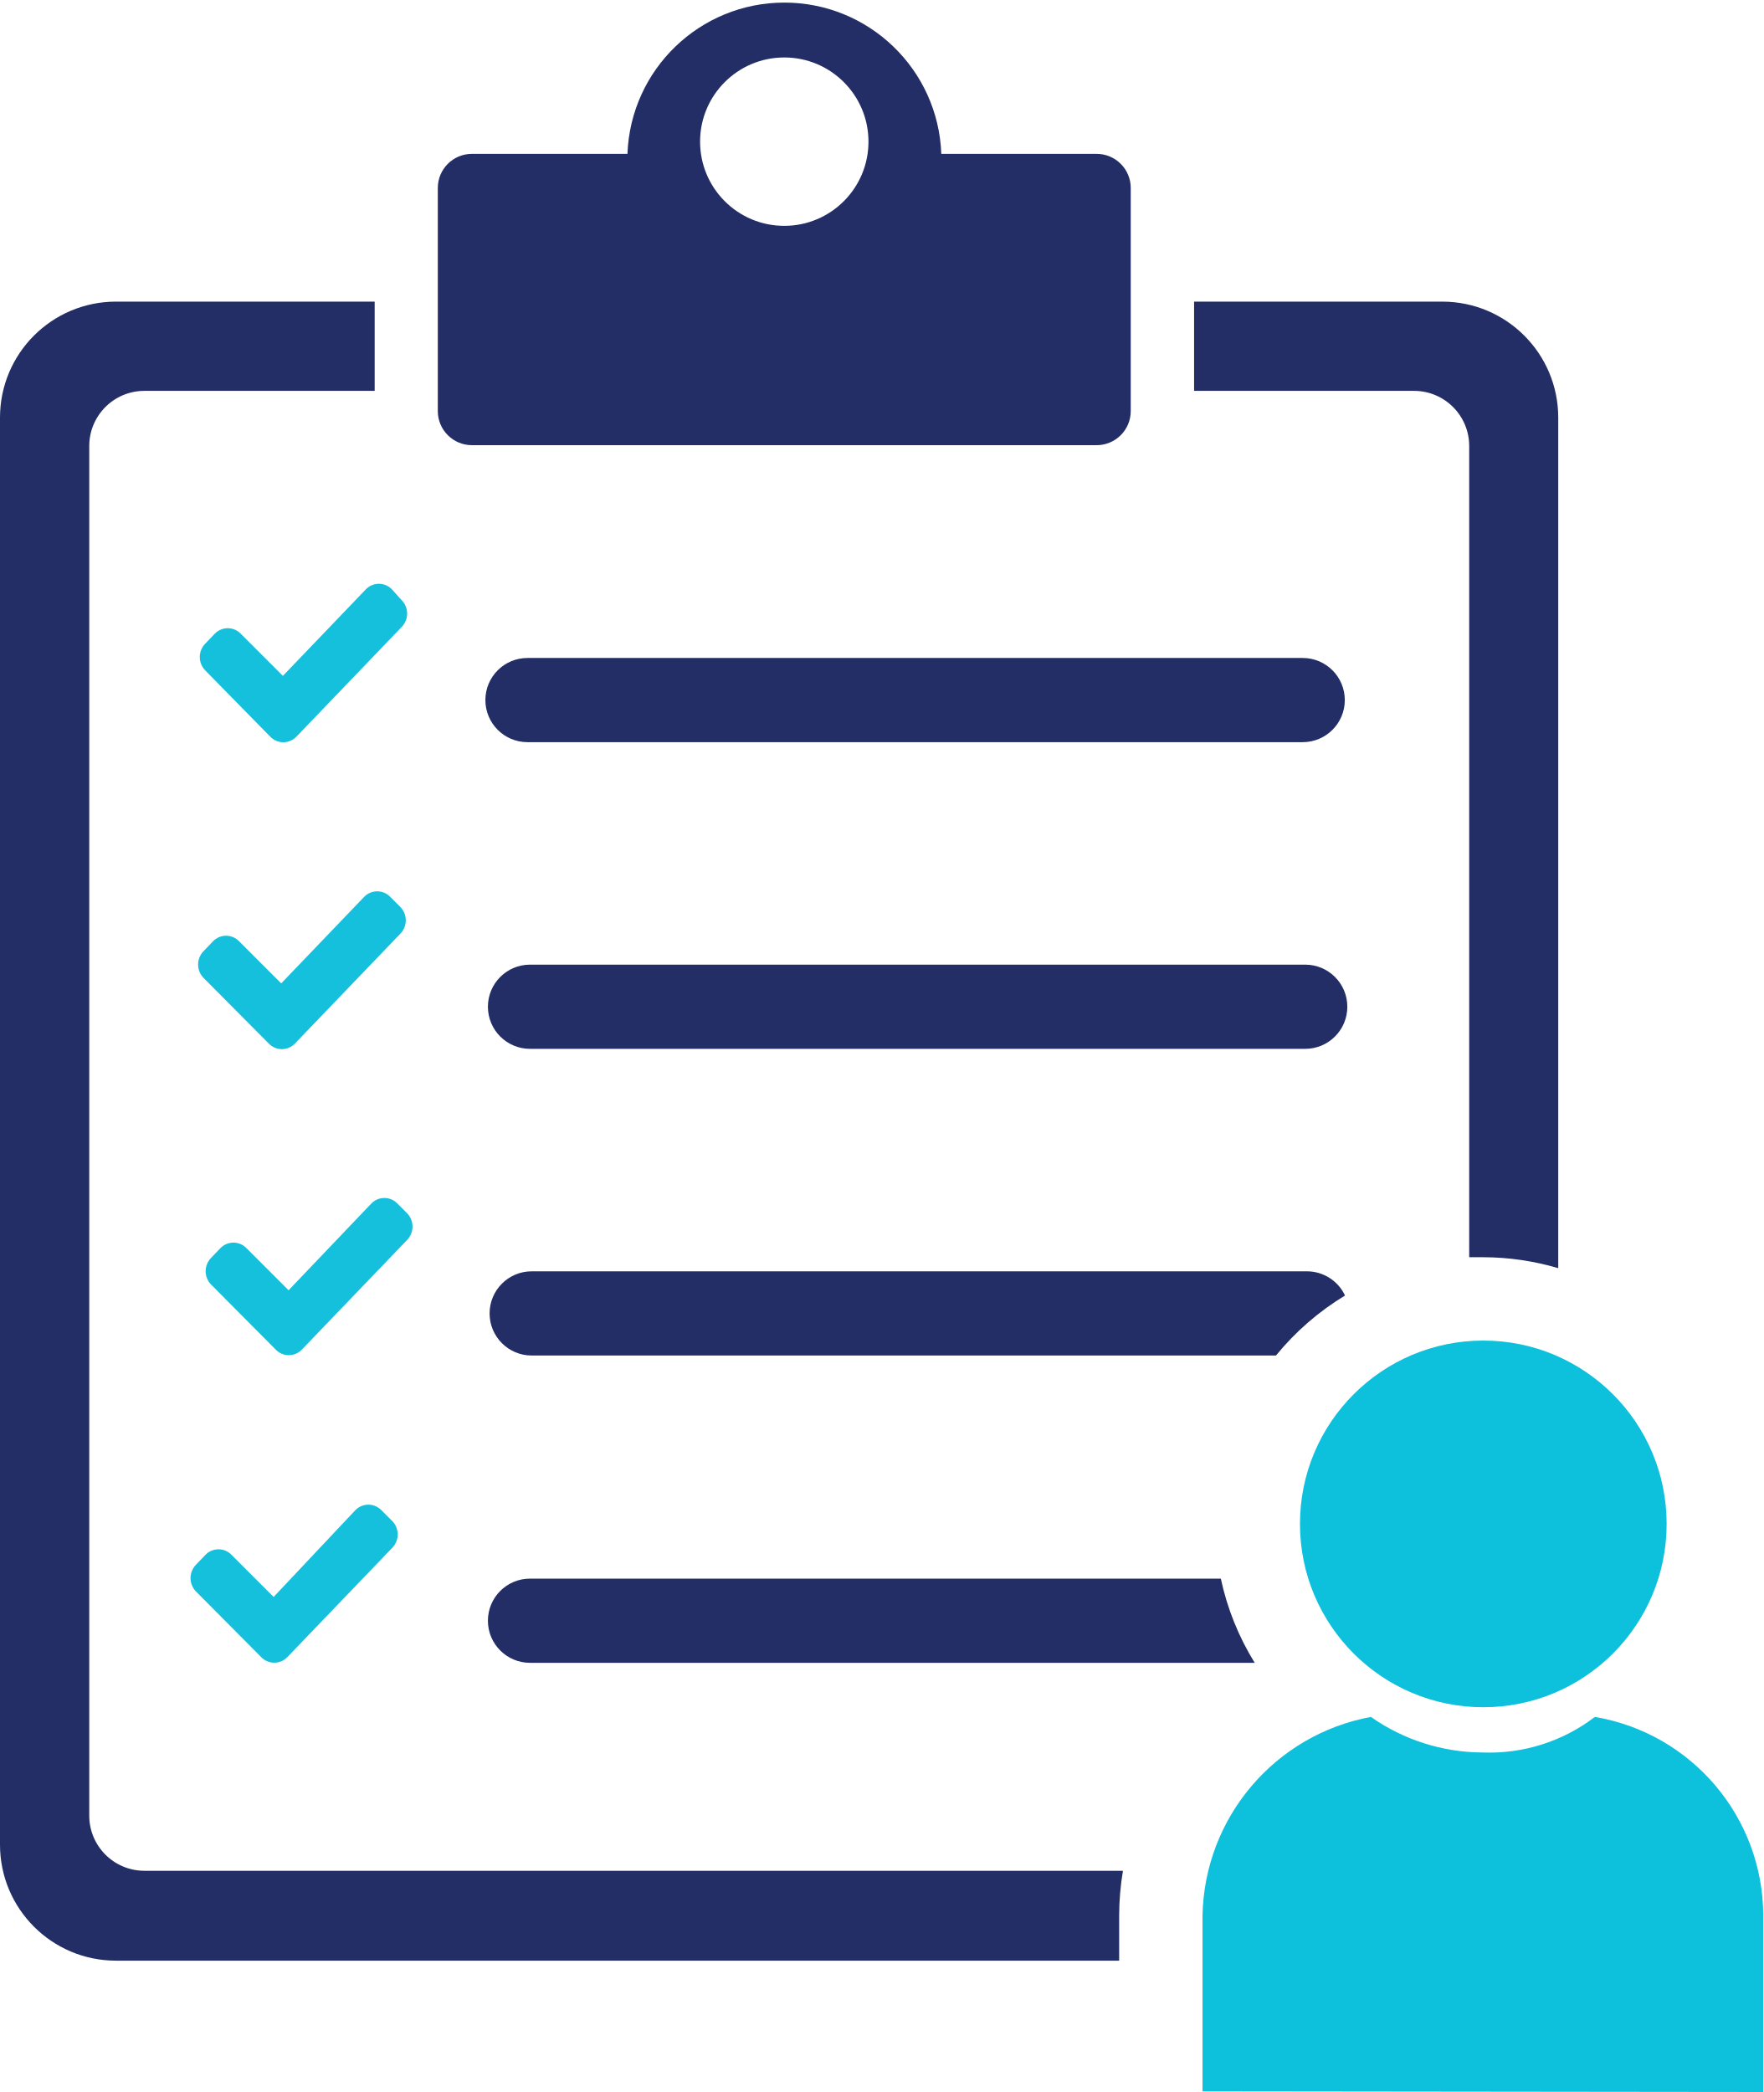
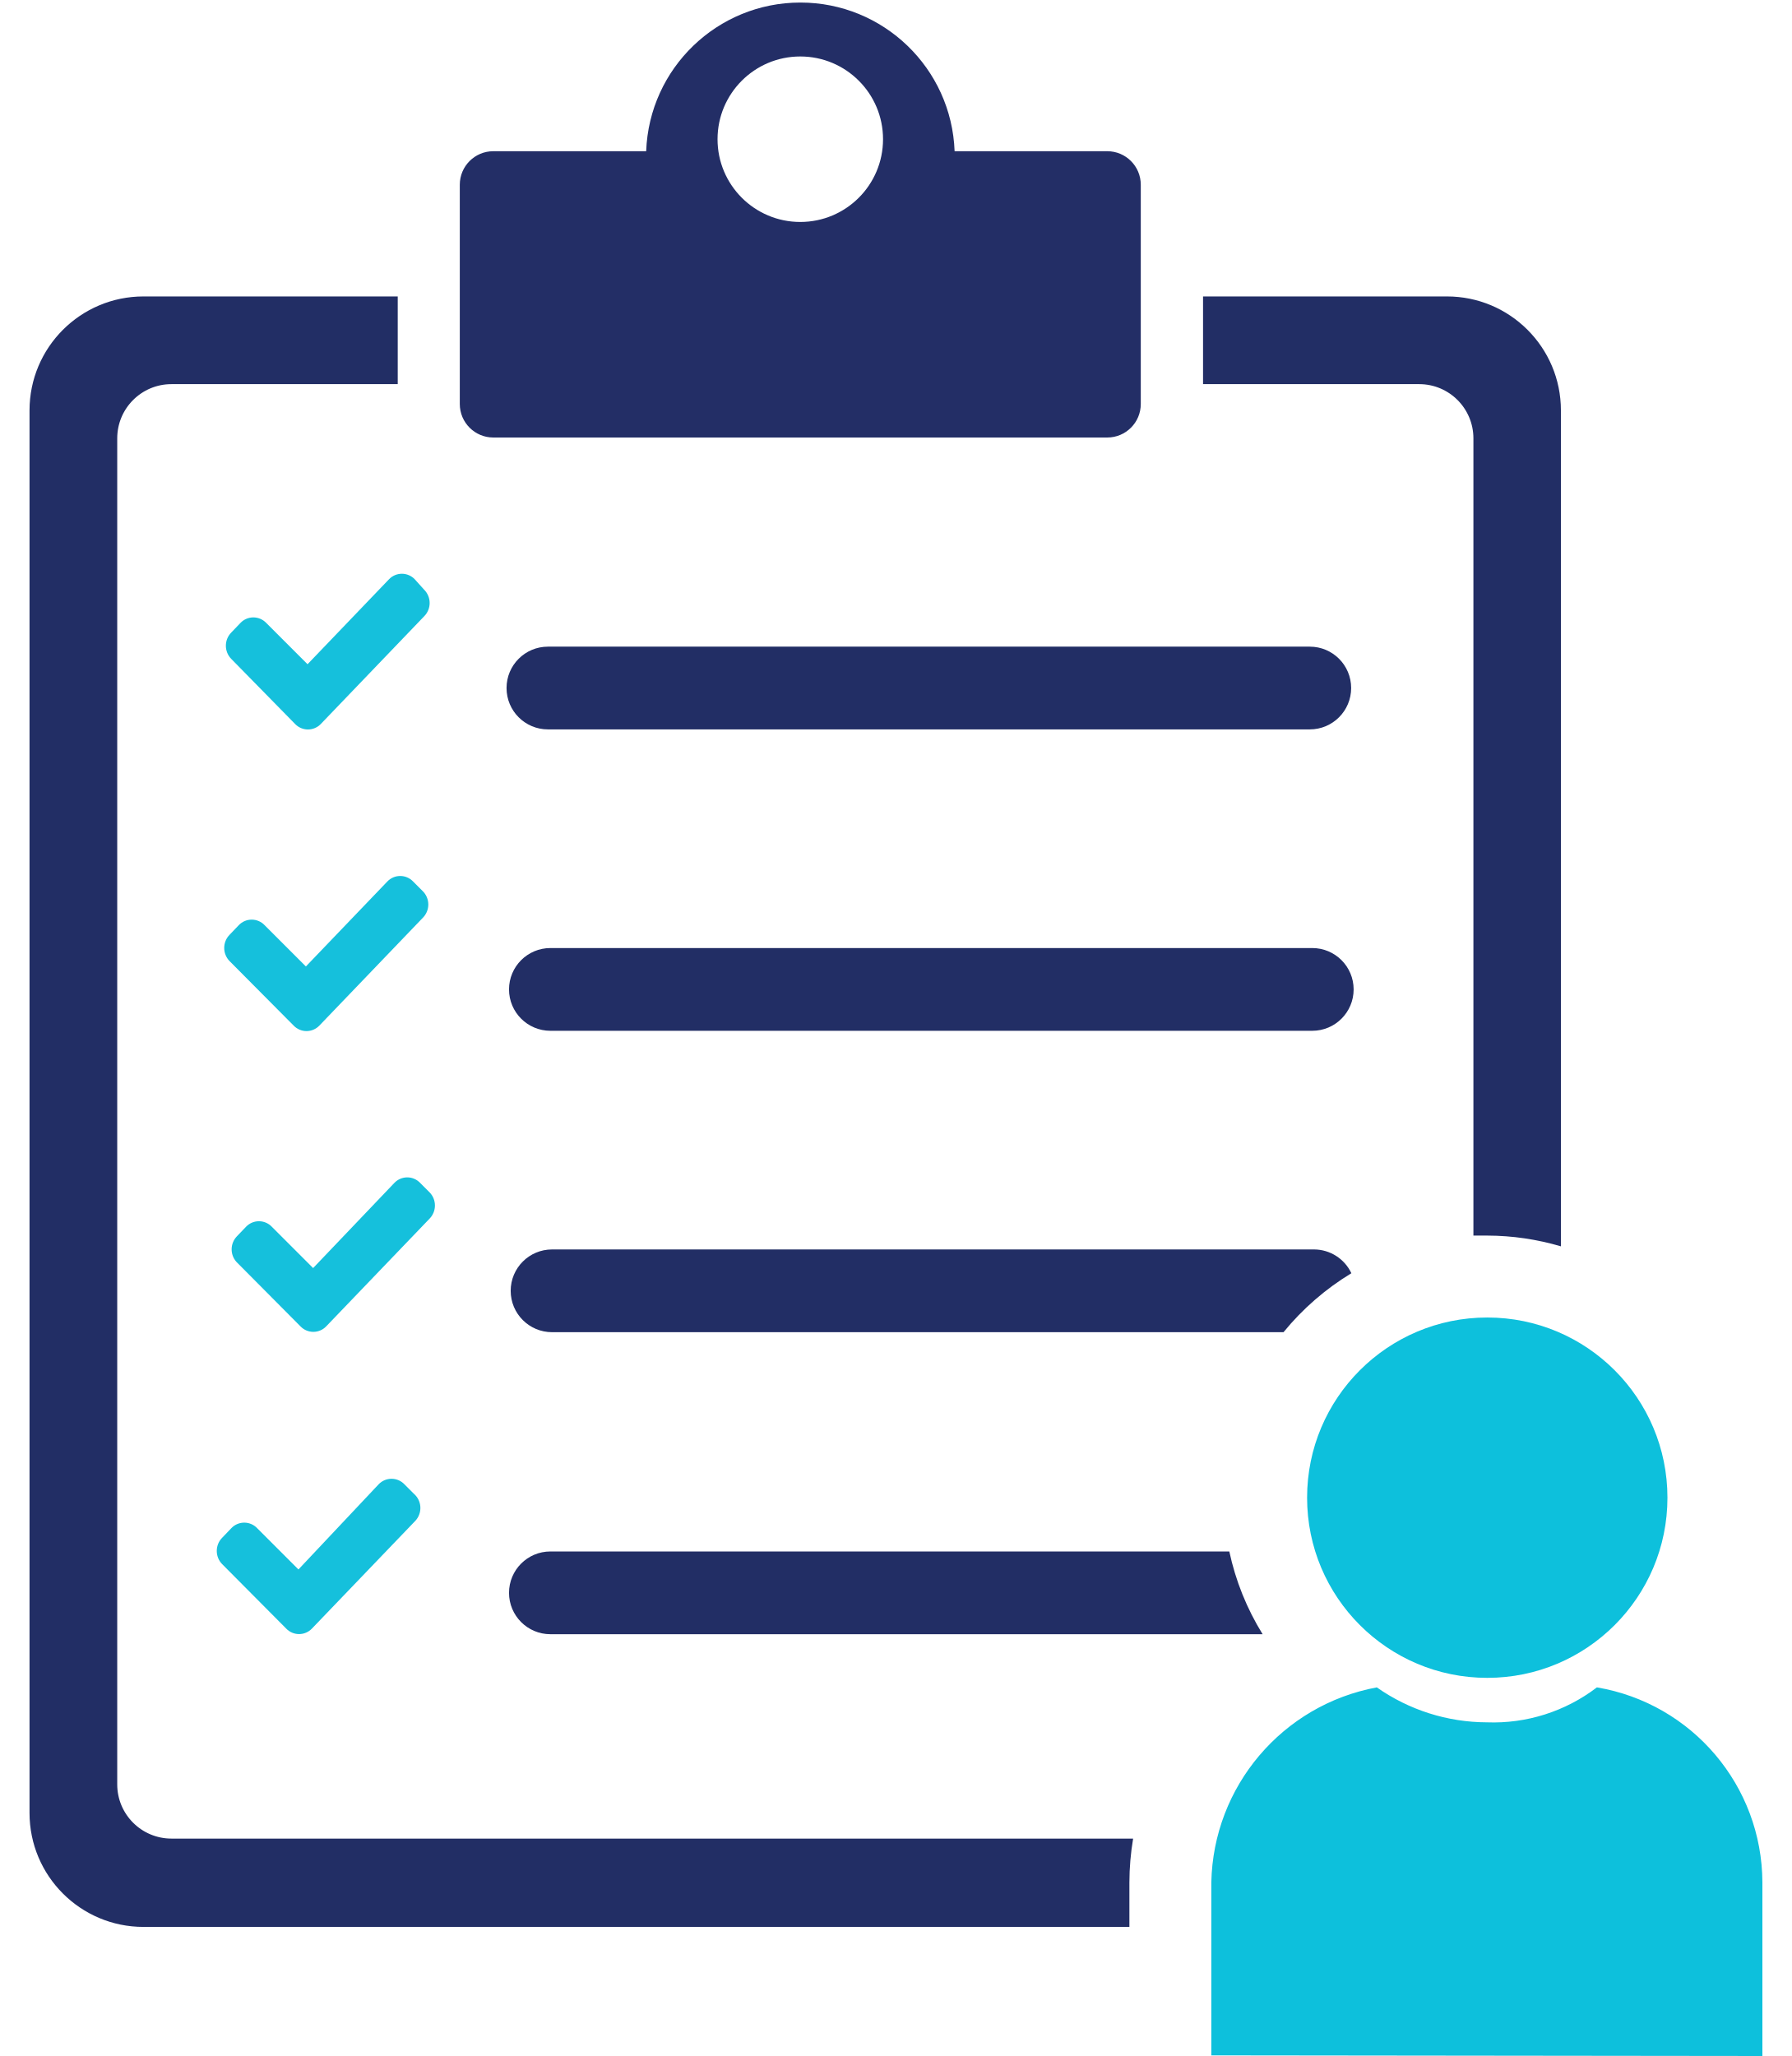
- <svg xmlns="http://www.w3.org/2000/svg" height="100px" viewBox="0 0 83.77 99.39">
+ <svg xmlns="http://www.w3.org/2000/svg" height="109" width="95" viewBox="0 0 83.77 99.39">
  <defs>
    <style>.cls-1{fill:#232e66;}.cls-2{fill:#222e65;}.cls-3{fill:#15c0dc;}.cls-4{fill:#0dc0dc;}</style>
  </defs>
  <g id="Layer_2" data-name="Layer 2">
    <g id="Layer_1-2" data-name="Layer 1">
      <path class="cls-1" d="M52.1,7.31H44.72a7.46,7.46,0,0,0-14.91,0H22.42A1.62,1.62,0,0,0,20.8,8.93v10.6a1.62,1.62,0,0,0,1.62,1.62H52.1a1.62,1.62,0,0,0,1.62-1.62V8.93A1.62,1.62,0,0,0,52.1,7.31ZM37.26,10.73a4,4,0,1,1,4-4A4,4,0,0,1,37.26,10.73Z" />
      <rect class="cls-2" x="23.06" y="31.26" width="40.83" height="4" rx="2" ry="2" />
      <rect class="cls-2" x="23.18" y="45.83" width="40.83" height="4" rx="2" ry="2" />
      <path class="cls-3" d="M19,43.07l-.46-.46a.86.86,0,0,0-1.24,0l-3.94,4.11-2-2a.86.86,0,0,0-1.24,0l-.45.47a.91.91,0,0,0,0,1.27l3.1,3.12a.86.86,0,0,0,1.24,0l5-5.21A.91.91,0,0,0,19,43.07Z" />
      <path class="cls-3" d="M19.34,57.64l-.46-.46a.86.86,0,0,0-1.24,0L13.71,61.3l-2-2a.86.86,0,0,0-1.24,0l-.45.47A.91.91,0,0,0,10,61l3.1,3.12a.86.86,0,0,0,1.24,0l5-5.21A.91.91,0,0,0,19.34,57.64Z" />
      <path class="cls-3" d="M18.58,72.21l-.46-.46a.86.86,0,0,0-1.24,0L13,75.87l-2-2a.86.86,0,0,0-1.24,0l-.45.47a.91.91,0,0,0,0,1.27l3.1,3.12a.86.86,0,0,0,1.24,0l5-5.21A.91.91,0,0,0,18.58,72.21Z" />
      <path class="cls-3" d="M19.07,28.5,18.62,28a.86.86,0,0,0-1.24,0l-3.94,4.11-2-2a.86.86,0,0,0-1.24,0l-.45.47a.91.91,0,0,0,0,1.27L12.84,35a.86.86,0,0,0,1.24,0l5-5.21A.91.91,0,0,0,19.07,28.5Z" />
      <circle class="cls-4" cx="70.47" cy="72.4" r="8.71" />
      <path class="cls-4" d="M83.77,99.39V91a9.6,9.6,0,0,0-8-9.43h0a8.25,8.25,0,0,1-5.32,1.69,9.29,9.29,0,0,1-5.32-1.69h0a9.79,9.79,0,0,0-8,9.43v8.36Z" />
      <path class="cls-2" d="M58,75H25.18a2,2,0,1,0,0,4H59.61A12.61,12.61,0,0,1,58,75Z" />
      <path class="cls-2" d="M63.9,61.55a2,2,0,0,0-1.8-1.15H25.26a2,2,0,0,0,0,4H60.62A12.79,12.79,0,0,1,63.9,61.55Z" />
      <path class="cls-2" d="M69.8,21.19V59.73c.22,0,.45,0,.67,0a12.65,12.65,0,0,1,3.56.52V19.84a5.51,5.51,0,0,0-5.51-5.51H56.73v4.24H67.18A2.62,2.62,0,0,1,69.8,21.19Z" />
      <path class="cls-2" d="M53.17,91a12.92,12.92,0,0,1,.18-2.12H6.86a2.62,2.62,0,0,1-2.62-2.62V21.19a2.62,2.62,0,0,1,2.62-2.62H17.8V14.33H5.51A5.51,5.51,0,0,0,0,19.84v67.8a5.51,5.51,0,0,0,5.51,5.51H53.17Z" />
    </g>
  </g>
</svg>
